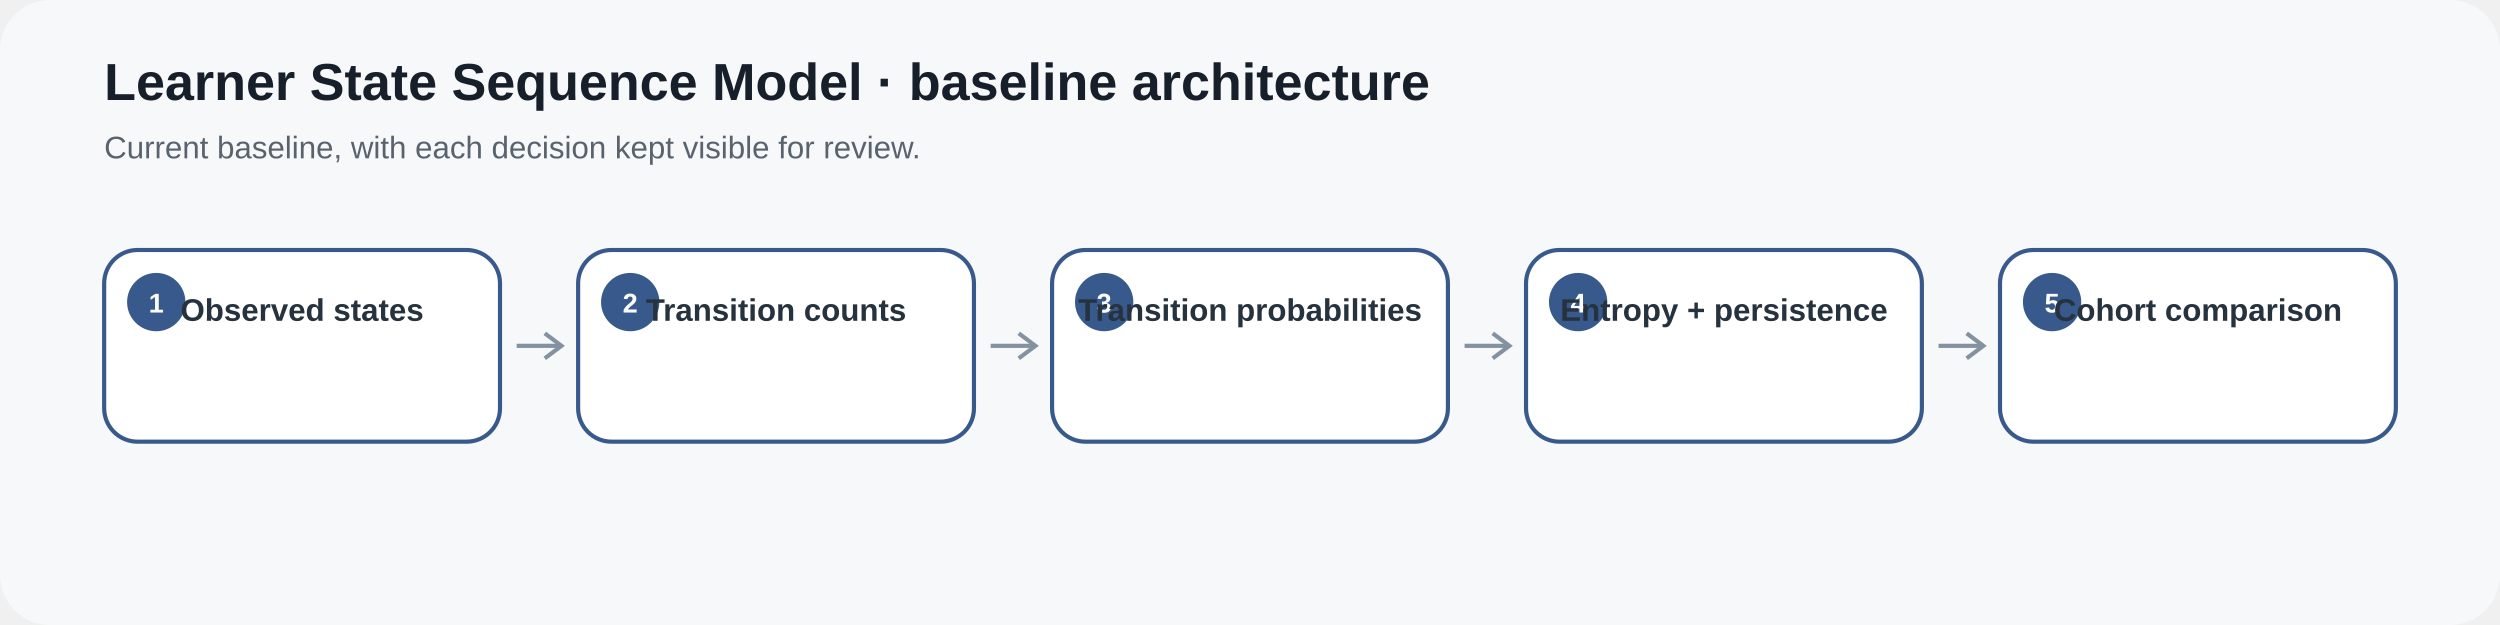
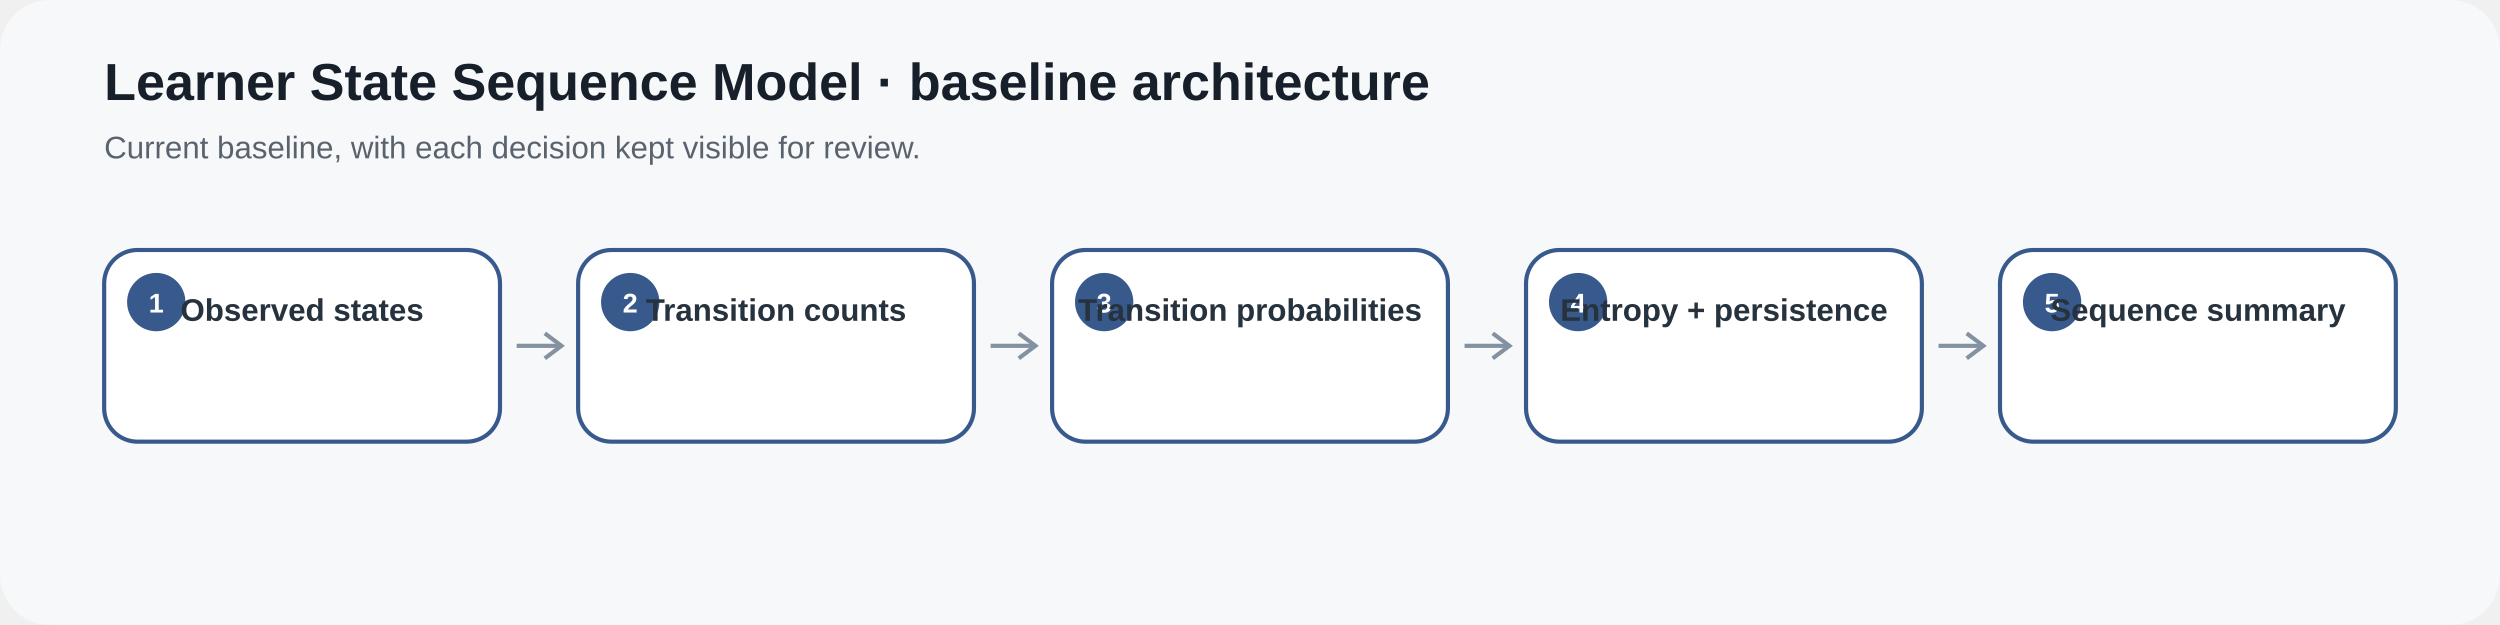
<svg xmlns="http://www.w3.org/2000/svg" width="1200" height="300" viewBox="0 0 1200 300" role="img" aria-labelledby="title desc">
  <rect width="1200" height="300" rx="24" fill="#f7f8fa" />
  <text x="50" y="48" font-family="Arial, Helvetica, sans-serif" font-size="25" font-weight="700" fill="#17202a">Learner State Sequence Model · baseline architecture</text>
  <text x="50" y="76" font-family="Arial, Helvetica, sans-serif" font-size="15" fill="#59636e">Current baseline, with each decision kept visible for review.</text>
  <rect x="50.0" y="120" width="190" height="92" rx="16" fill="#ffffff" stroke="#38598b" stroke-width="2" />
  <circle cx="75.0" cy="145" r="14" fill="#38598b" />
  <text x="75.0" y="150" text-anchor="middle" font-family="Arial, Helvetica, sans-serif" font-size="13" font-weight="700" fill="#ffffff">1</text>
  <text x="145.0" y="154" text-anchor="middle" font-family="Arial, Helvetica, sans-serif" font-size="15" font-weight="600" fill="#26323d">Observed states</text>
  <line x1="248.0" y1="166.0" x2="269.5" y2="166.0" stroke="#8391a1" stroke-width="2" />
  <path d="M 261.5 160.0 L 269.5 166.0 L 261.5 172.0" fill="none" stroke="#8391a1" stroke-width="2" />
  <rect x="277.5" y="120" width="190" height="92" rx="16" fill="#ffffff" stroke="#38598b" stroke-width="2" />
  <circle cx="302.5" cy="145" r="14" fill="#38598b" />
  <text x="302.5" y="150" text-anchor="middle" font-family="Arial, Helvetica, sans-serif" font-size="13" font-weight="700" fill="#ffffff">2</text>
  <text x="372.5" y="154" text-anchor="middle" font-family="Arial, Helvetica, sans-serif" font-size="15" font-weight="600" fill="#26323d">Transition counts</text>
  <line x1="475.5" y1="166.0" x2="497.0" y2="166.0" stroke="#8391a1" stroke-width="2" />
  <path d="M 489.0 160.0 L 497.0 166.0 L 489.0 172.0" fill="none" stroke="#8391a1" stroke-width="2" />
  <rect x="505.0" y="120" width="190" height="92" rx="16" fill="#ffffff" stroke="#38598b" stroke-width="2" />
  <circle cx="530.0" cy="145" r="14" fill="#38598b" />
  <text x="530.0" y="150" text-anchor="middle" font-family="Arial, Helvetica, sans-serif" font-size="13" font-weight="700" fill="#ffffff">3</text>
  <text x="600.0" y="154" text-anchor="middle" font-family="Arial, Helvetica, sans-serif" font-size="15" font-weight="600" fill="#26323d">Transition probabilities</text>
  <line x1="703.0" y1="166.0" x2="724.5" y2="166.0" stroke="#8391a1" stroke-width="2" />
  <path d="M 716.5 160.0 L 724.5 166.0 L 716.5 172.0" fill="none" stroke="#8391a1" stroke-width="2" />
  <rect x="732.5" y="120" width="190" height="92" rx="16" fill="#ffffff" stroke="#38598b" stroke-width="2" />
  <circle cx="757.5" cy="145" r="14" fill="#38598b" />
  <text x="757.5" y="150" text-anchor="middle" font-family="Arial, Helvetica, sans-serif" font-size="13" font-weight="700" fill="#ffffff">4</text>
  <text x="827.5" y="154" text-anchor="middle" font-family="Arial, Helvetica, sans-serif" font-size="15" font-weight="600" fill="#26323d">Entropy + persistence</text>
  <line x1="930.5" y1="166.0" x2="952.0" y2="166.0" stroke="#8391a1" stroke-width="2" />
  <path d="M 944.0 160.0 L 952.0 166.0 L 944.0 172.0" fill="none" stroke="#8391a1" stroke-width="2" />
  <rect x="960.0" y="120" width="190" height="92" rx="16" fill="#ffffff" stroke="#38598b" stroke-width="2" />
  <circle cx="985.0" cy="145" r="14" fill="#38598b" />
  <text x="985.0" y="150" text-anchor="middle" font-family="Arial, Helvetica, sans-serif" font-size="13" font-weight="700" fill="#ffffff">5</text>
-   <text x="1055.0" y="154" text-anchor="middle" font-family="Arial, Helvetica, sans-serif" font-size="15" font-weight="600" fill="#26323d">Cohort comparison</text>
+   <text x="1055.0" y="154" text-anchor="middle" font-family="Arial, Helvetica, sans-serif" font-size="15" font-weight="600" fill="#26323d">Sequence summary</text>
</svg>
